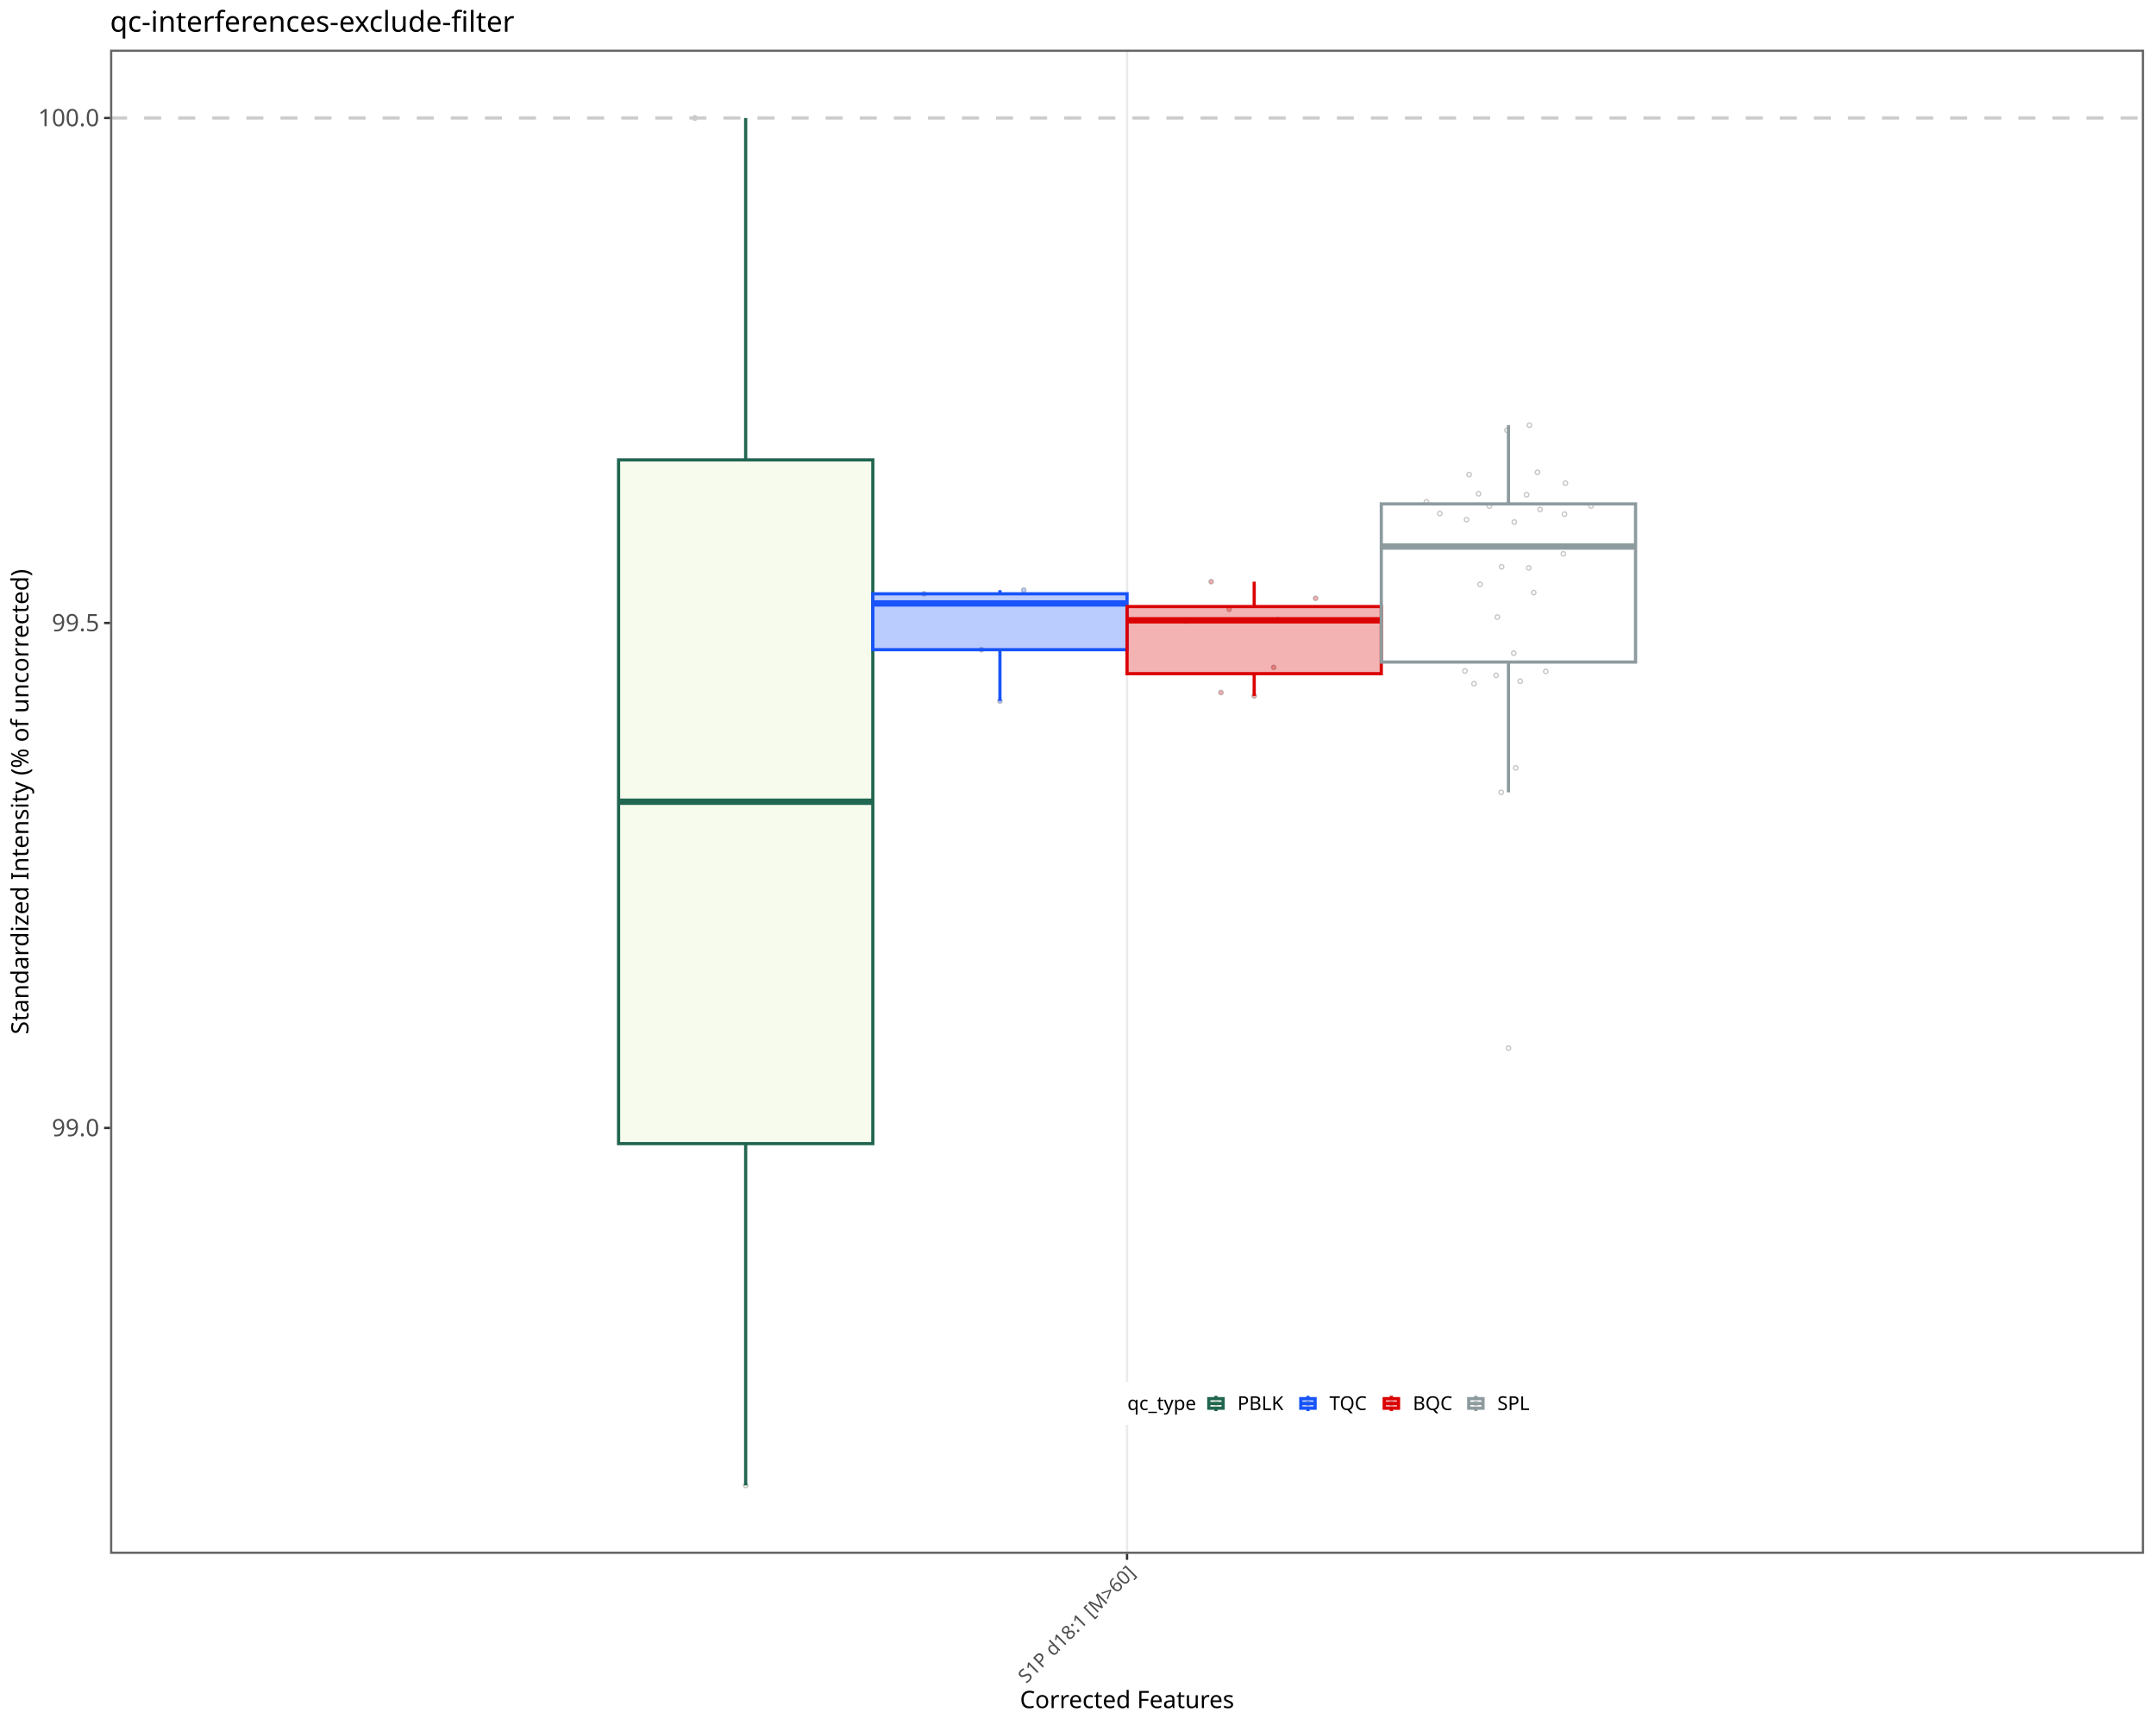
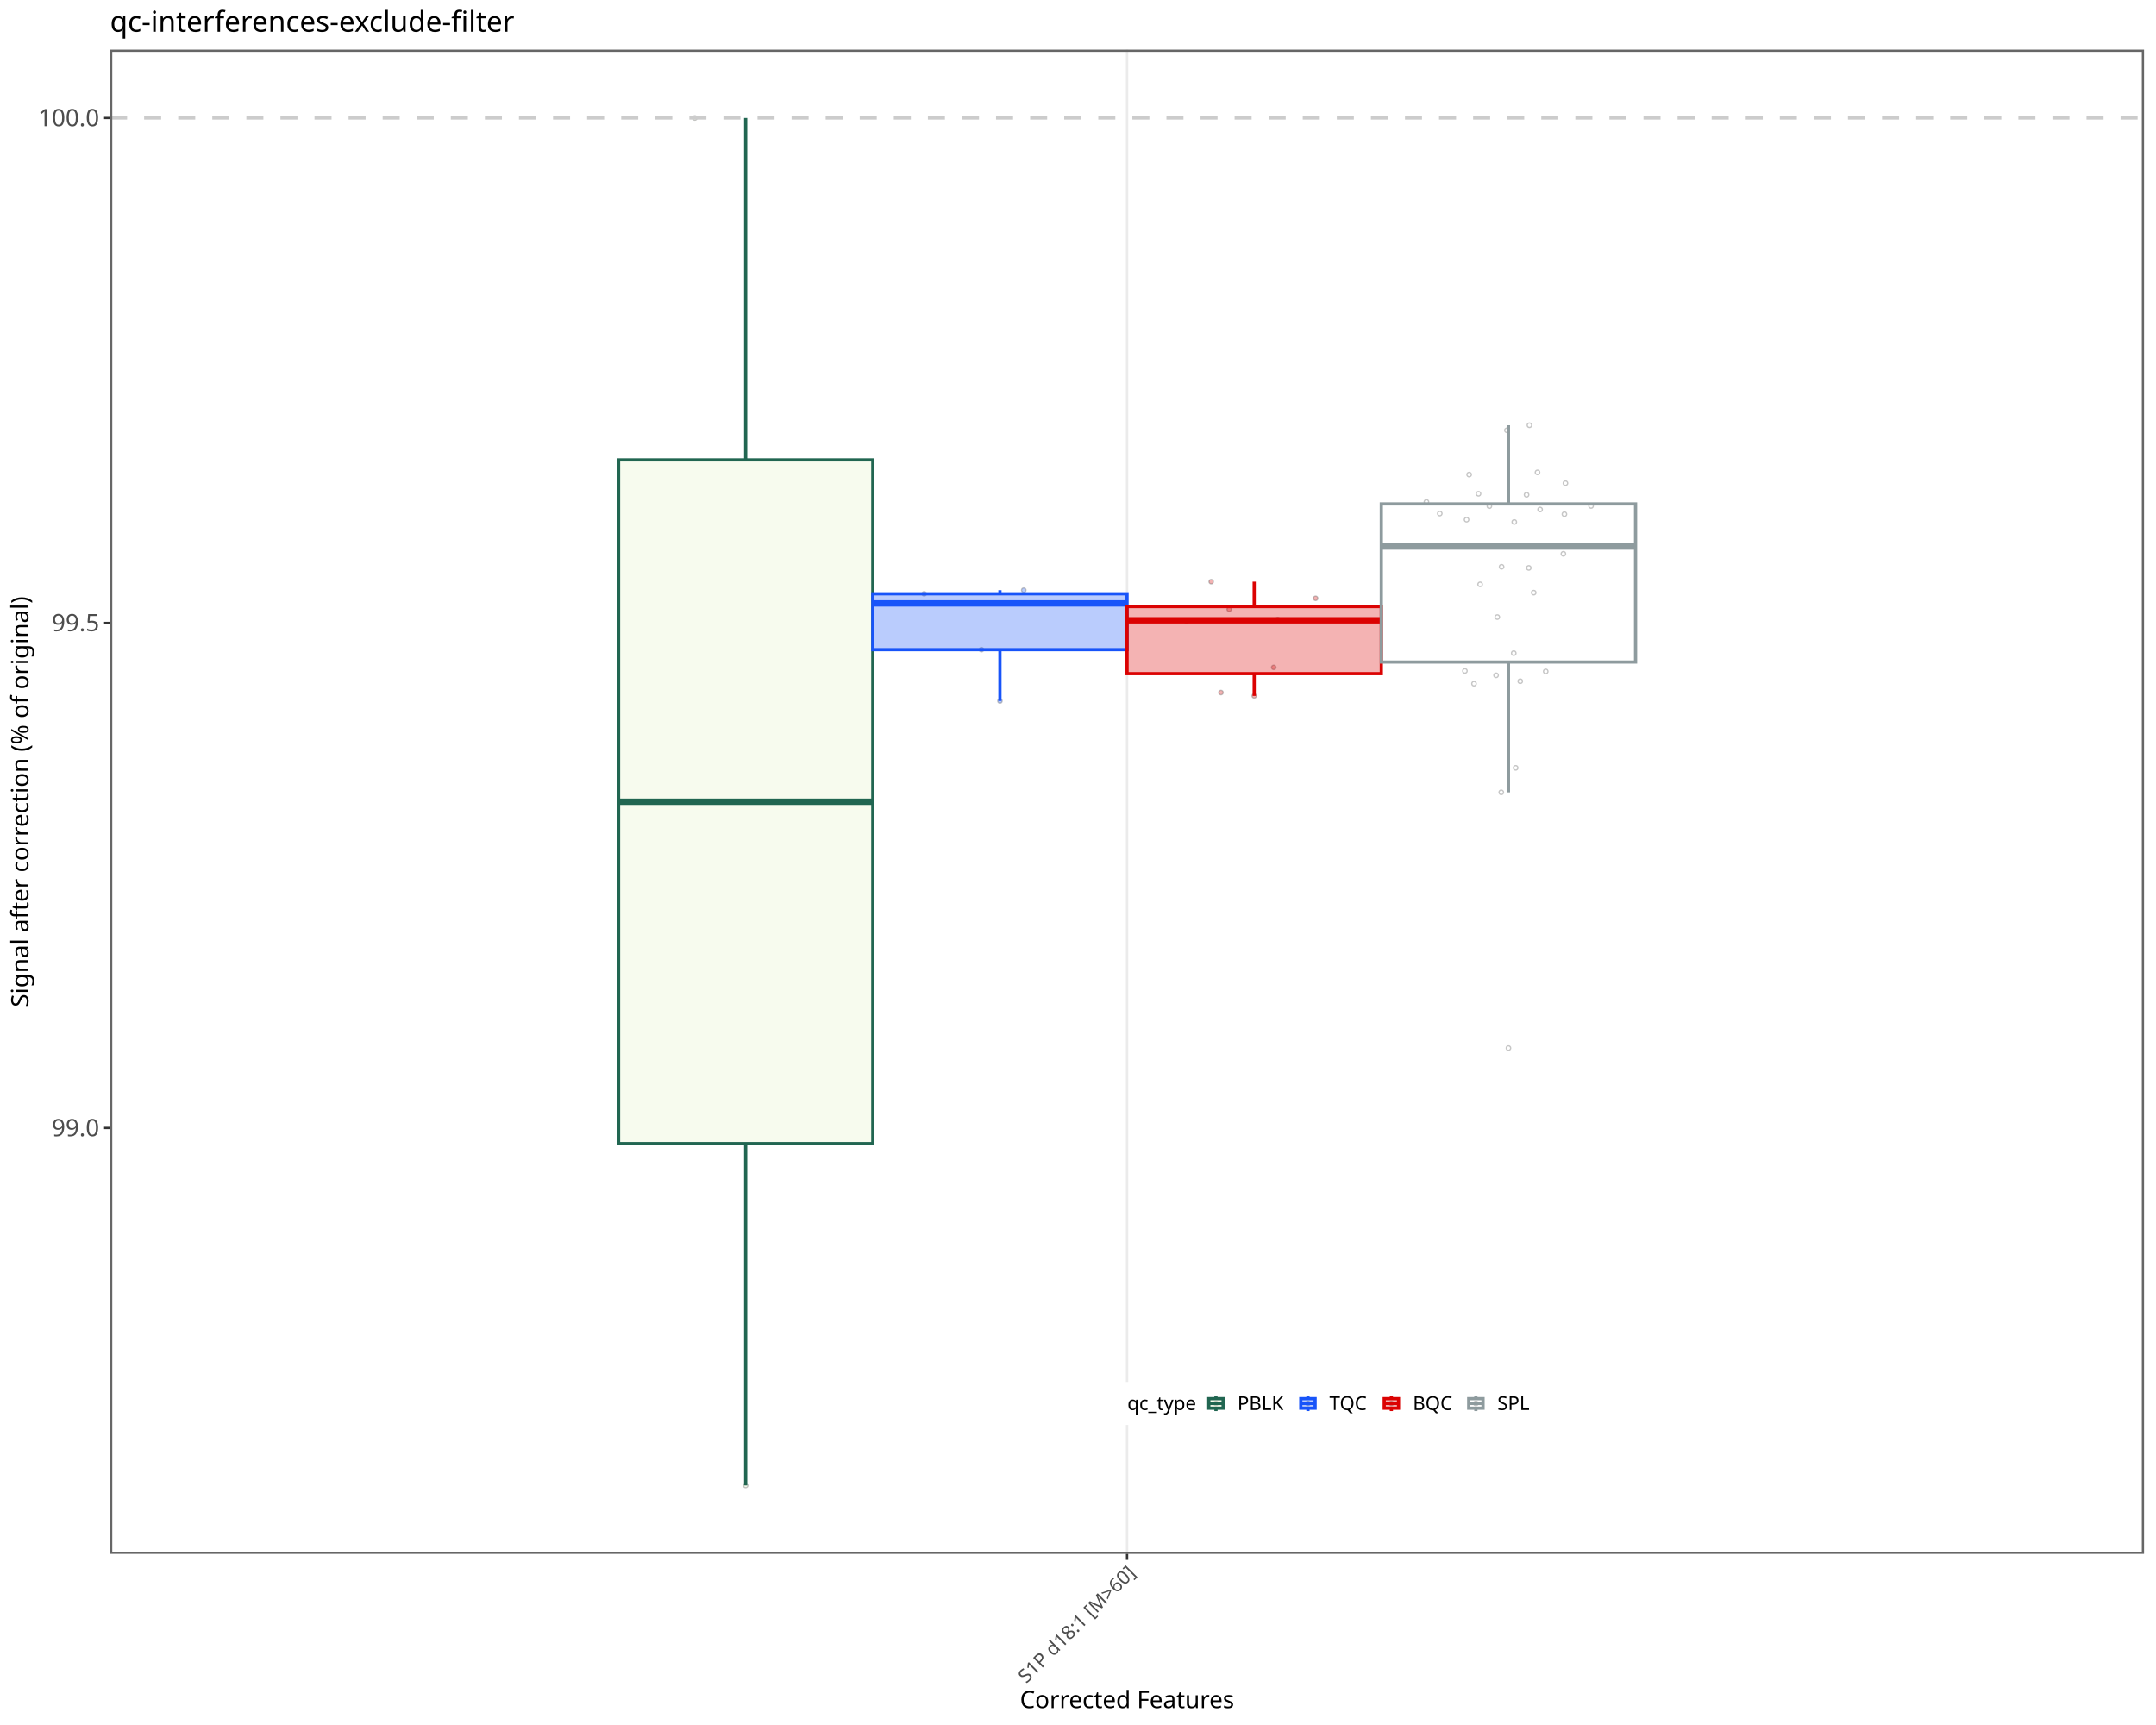
<svg xmlns="http://www.w3.org/2000/svg" class="svglite" data-engine-version="2.0" width="720.00pt" height="576.00pt" viewBox="0 0 720.00 576.00">
  <defs>
    <style type="text/css">
    .svglite line, .svglite polyline, .svglite polygon, .svglite path, .svglite rect, .svglite circle {
      fill: none;
      stroke: #000000;
      stroke-linecap: round;
      stroke-linejoin: round;
      stroke-miterlimit: 10.00;
    }
  </style>
  </defs>
  <rect width="100%" height="100%" style="stroke: none; fill: #FFFFFF;" />
  <defs>
    <clipPath id="cpMC4wMHw3MjAuMDB8MC4wMHw1NzYuMDA=">
      <rect x="0.00" y="0.00" width="720.00" height="576.00" />
    </clipPath>
  </defs>
  <g clip-path="url(#cpMC4wMHw3MjAuMDB8MC4wMHw1NzYuMDA=)">
    <rect x="0.00" y="0.00" width="720.00" height="576.00" style="stroke-width: 0.78; stroke: #FFFFFF; fill: #FFFFFF;" />
  </g>
  <defs>
    <clipPath id="cpMzYuNzV8NzE2LjAxfDE2LjU3fDUxOC44Ng==">
      <rect x="36.75" y="16.57" width="679.26" height="502.29" />
    </clipPath>
  </defs>
  <g clip-path="url(#cpMzYuNzV8NzE2LjAxfDE2LjU3fDUxOC44Ng==)">
    <rect x="36.75" y="16.57" width="679.26" height="502.29" style="stroke-width: 0.78; stroke: none; fill: #FFFFFF;" />
    <polyline points="376.38,518.86 376.38,16.57 " style="stroke-width: 0.78; stroke: #EBEBEB; stroke-linecap: butt;" />
    <circle cx="249.02" cy="496.02" r="0.75" style="stroke-width: 0.43; stroke: #404040; stroke-opacity: 0.30; fill: #E4F2C4; fill-opacity: 0.30;" />
    <circle cx="232.04" cy="39.40" r="0.75" style="stroke-width: 0.43; stroke: #404040; stroke-opacity: 0.30; fill: #E4F2C4; fill-opacity: 0.30;" />
    <circle cx="327.76" cy="216.94" r="0.75" style="stroke-width: 0.43; stroke: #404040; stroke-opacity: 0.30; fill: #1854F9; fill-opacity: 0.30;" />
    <circle cx="308.63" cy="198.28" r="0.75" style="stroke-width: 0.43; stroke: #404040; stroke-opacity: 0.30; fill: #1854F9; fill-opacity: 0.30;" />
    <circle cx="348.70" cy="201.49" r="0.75" style="stroke-width: 0.43; stroke: #404040; stroke-opacity: 0.30; fill: #1854F9; fill-opacity: 0.30;" />
    <circle cx="341.88" cy="197.06" r="0.75" style="stroke-width: 0.43; stroke: #404040; stroke-opacity: 0.30; fill: #1854F9; fill-opacity: 0.30;" />
    <circle cx="333.93" cy="234.07" r="0.75" style="stroke-width: 0.43; stroke: #404040; stroke-opacity: 0.30; fill: #1854F9; fill-opacity: 0.30;" />
    <circle cx="396.22" cy="207.39" r="0.75" style="stroke-width: 0.43; stroke: #404040; stroke-opacity: 0.30; fill: #DB0202; fill-opacity: 0.30;" />
    <circle cx="410.48" cy="203.45" r="0.75" style="stroke-width: 0.43; stroke: #404040; stroke-opacity: 0.30; fill: #DB0202; fill-opacity: 0.30;" />
    <circle cx="439.35" cy="199.78" r="0.75" style="stroke-width: 0.43; stroke: #404040; stroke-opacity: 0.30; fill: #DB0202; fill-opacity: 0.30;" />
    <circle cx="425.35" cy="222.85" r="0.75" style="stroke-width: 0.43; stroke: #404040; stroke-opacity: 0.30; fill: #DB0202; fill-opacity: 0.30;" />
    <circle cx="404.48" cy="194.23" r="0.75" style="stroke-width: 0.43; stroke: #404040; stroke-opacity: 0.30; fill: #DB0202; fill-opacity: 0.30;" />
    <circle cx="426.69" cy="206.88" r="0.75" style="stroke-width: 0.43; stroke: #404040; stroke-opacity: 0.30; fill: #DB0202; fill-opacity: 0.30;" />
    <circle cx="407.74" cy="231.25" r="0.75" style="stroke-width: 0.43; stroke: #404040; stroke-opacity: 0.30; fill: #DB0202; fill-opacity: 0.30;" />
    <circle cx="418.84" cy="232.38" r="0.75" style="stroke-width: 0.43; stroke: #404040; stroke-opacity: 0.30; fill: #DB0202; fill-opacity: 0.30;" />
    <circle cx="516.20" cy="224.20" r="0.75" style="stroke-width: 0.43; stroke: #404040; stroke-opacity: 0.30;" />
    <circle cx="522.44" cy="171.69" r="0.75" style="stroke-width: 0.43; stroke: #404040; stroke-opacity: 0.30;" />
    <circle cx="489.21" cy="224.04" r="0.75" style="stroke-width: 0.43; stroke: #404040; stroke-opacity: 0.30;" />
    <circle cx="501.35" cy="264.57" r="0.75" style="stroke-width: 0.43; stroke: #404040; stroke-opacity: 0.30;" />
    <circle cx="510.76" cy="141.98" r="0.75" style="stroke-width: 0.43; stroke: #404040; stroke-opacity: 0.30;" />
    <circle cx="503.23" cy="143.66" r="0.75" style="stroke-width: 0.43; stroke: #404040; stroke-opacity: 0.30;" />
    <circle cx="505.52" cy="218.10" r="0.75" style="stroke-width: 0.43; stroke: #404040; stroke-opacity: 0.30;" />
    <circle cx="494.29" cy="195.12" r="0.75" style="stroke-width: 0.43; stroke: #404040; stroke-opacity: 0.30;" />
    <circle cx="509.80" cy="165.21" r="0.75" style="stroke-width: 0.43; stroke: #404040; stroke-opacity: 0.30;" />
    <circle cx="476.36" cy="167.58" r="0.75" style="stroke-width: 0.43; stroke: #404040; stroke-opacity: 0.30;" />
    <circle cx="503.75" cy="349.97" r="0.75" style="stroke-width: 0.43; stroke: #404040; stroke-opacity: 0.30;" />
    <circle cx="505.70" cy="174.30" r="0.75" style="stroke-width: 0.43; stroke: #404040; stroke-opacity: 0.30;" />
    <circle cx="493.75" cy="164.87" r="0.75" style="stroke-width: 0.43; stroke: #404040; stroke-opacity: 0.30;" />
    <circle cx="500.03" cy="206.05" r="0.75" style="stroke-width: 0.43; stroke: #404040; stroke-opacity: 0.30;" />
    <circle cx="492.25" cy="228.30" r="0.75" style="stroke-width: 0.43; stroke: #404040; stroke-opacity: 0.30;" />
    <circle cx="512.19" cy="197.89" r="0.75" style="stroke-width: 0.43; stroke: #404040; stroke-opacity: 0.30;" />
    <circle cx="507.69" cy="227.47" r="0.75" style="stroke-width: 0.43; stroke: #404040; stroke-opacity: 0.30;" />
    <circle cx="490.62" cy="158.46" r="0.75" style="stroke-width: 0.43; stroke: #404040; stroke-opacity: 0.30;" />
    <circle cx="531.34" cy="168.94" r="0.75" style="stroke-width: 0.43; stroke: #404040; stroke-opacity: 0.30;" />
    <circle cx="482.28" cy="182.49" r="0.75" style="stroke-width: 0.43; stroke: #404040; stroke-opacity: 0.30;" />
    <circle cx="501.46" cy="189.26" r="0.75" style="stroke-width: 0.43; stroke: #404040; stroke-opacity: 0.30;" />
    <circle cx="489.76" cy="173.53" r="0.75" style="stroke-width: 0.43; stroke: #404040; stroke-opacity: 0.30;" />
    <circle cx="522.09" cy="184.93" r="0.75" style="stroke-width: 0.43; stroke: #404040; stroke-opacity: 0.30;" />
    <circle cx="522.78" cy="161.33" r="0.75" style="stroke-width: 0.43; stroke: #404040; stroke-opacity: 0.30;" />
    <circle cx="506.16" cy="256.40" r="0.75" style="stroke-width: 0.43; stroke: #404040; stroke-opacity: 0.30;" />
    <circle cx="514.32" cy="170.13" r="0.75" style="stroke-width: 0.43; stroke: #404040; stroke-opacity: 0.30;" />
    <circle cx="510.54" cy="189.63" r="0.75" style="stroke-width: 0.43; stroke: #404040; stroke-opacity: 0.30;" />
    <circle cx="499.62" cy="225.50" r="0.75" style="stroke-width: 0.43; stroke: #404040; stroke-opacity: 0.30;" />
    <circle cx="497.38" cy="169.00" r="0.75" style="stroke-width: 0.43; stroke: #404040; stroke-opacity: 0.30;" />
    <circle cx="513.45" cy="157.72" r="0.75" style="stroke-width: 0.43; stroke: #404040; stroke-opacity: 0.30;" />
    <circle cx="480.82" cy="171.48" r="0.75" style="stroke-width: 0.43; stroke: #404040; stroke-opacity: 0.30;" />
    <line x1="249.02" y1="153.56" x2="249.02" y2="39.40" style="stroke-width: 1.07; stroke: #216651; stroke-linecap: butt;" />
    <line x1="249.02" y1="381.87" x2="249.02" y2="496.02" style="stroke-width: 1.07; stroke: #216651; stroke-linecap: butt;" />
    <polygon points="206.57,153.56 206.57,381.87 291.48,381.87 291.48,153.56 206.57,153.56 " style="stroke-width: 1.07; stroke: #216651; stroke-linecap: butt; stroke-linejoin: miter; fill: #E4F2C4; fill-opacity: 0.30;" />
    <line x1="206.57" y1="267.71" x2="291.48" y2="267.71" style="stroke-width: 2.13; stroke: #216651; stroke-linecap: butt; stroke-linejoin: miter;" />
    <line x1="333.93" y1="198.28" x2="333.93" y2="197.06" style="stroke-width: 1.07; stroke: #1854F9; stroke-linecap: butt;" />
    <line x1="333.93" y1="216.94" x2="333.93" y2="234.07" style="stroke-width: 1.07; stroke: #1854F9; stroke-linecap: butt;" />
    <polygon points="291.48,198.28 291.48,216.94 376.38,216.94 376.38,198.28 291.48,198.28 " style="stroke-width: 1.07; stroke: #1854F9; stroke-linecap: butt; stroke-linejoin: miter; fill: #1854F9; fill-opacity: 0.30;" />
    <line x1="291.48" y1="201.49" x2="376.38" y2="201.49" style="stroke-width: 2.13; stroke: #1854F9; stroke-linecap: butt; stroke-linejoin: miter;" />
    <line x1="418.84" y1="202.54" x2="418.84" y2="194.23" style="stroke-width: 1.07; stroke: #DB0202; stroke-linecap: butt;" />
    <line x1="418.84" y1="224.95" x2="418.84" y2="232.38" style="stroke-width: 1.07; stroke: #DB0202; stroke-linecap: butt;" />
    <polygon points="376.38,202.54 376.38,224.95 461.29,224.95 461.29,202.54 376.38,202.54 " style="stroke-width: 1.07; stroke: #DB0202; stroke-linecap: butt; stroke-linejoin: miter; fill: #DB0202; fill-opacity: 0.30;" />
    <line x1="376.38" y1="207.13" x2="461.29" y2="207.13" style="stroke-width: 2.13; stroke: #DB0202; stroke-linecap: butt; stroke-linejoin: miter;" />
    <line x1="503.75" y1="168.26" x2="503.75" y2="141.98" style="stroke-width: 1.07; stroke: #8E9B9E; stroke-linecap: butt;" />
    <line x1="503.75" y1="221.07" x2="503.75" y2="264.57" style="stroke-width: 1.07; stroke: #8E9B9E; stroke-linecap: butt;" />
    <polygon points="461.29,168.26 461.29,221.07 546.20,221.07 546.20,168.26 461.29,168.26 " style="stroke-width: 1.07; stroke: #8E9B9E; stroke-linecap: butt; stroke-linejoin: miter; fill: none;" />
    <line x1="461.29" y1="182.49" x2="546.20" y2="182.49" style="stroke-width: 2.13; stroke: #8E9B9E; stroke-linecap: butt; stroke-linejoin: miter;" />
    <line x1="36.75" y1="39.40" x2="716.01" y2="39.40" style="stroke-width: 1.07; stroke: #CCCCCC; stroke-dasharray: 5.69,5.69; stroke-linecap: butt;" />
    <rect x="36.75" y="16.57" width="679.26" height="502.29" style="stroke-width: 1.49; stroke: #666666;" />
  </g>
  <g clip-path="url(#cpMC4wMHw3MjAuMDB8MC4wMHw1NzYuMDA=)">
    <text x="33.16" y="379.39" text-anchor="end" style="font-size: 8.00px; fill: #4D4D4D; font-family: sans;" textLength="15.57px" lengthAdjust="spacingAndGlyphs">99.0</text>
    <text x="33.16" y="210.77" text-anchor="end" style="font-size: 8.00px; fill: #4D4D4D; font-family: sans;" textLength="15.57px" lengthAdjust="spacingAndGlyphs">99.5</text>
    <text x="33.16" y="42.15" text-anchor="end" style="font-size: 8.00px; fill: #4D4D4D; font-family: sans;" textLength="20.02px" lengthAdjust="spacingAndGlyphs">100.0</text>
    <polyline points="34.76,376.64 36.75,376.64 " style="stroke-width: 0.78; stroke: #333333; stroke-linecap: butt;" />
    <polyline points="34.76,208.02 36.75,208.02 " style="stroke-width: 0.78; stroke: #333333; stroke-linecap: butt;" />
    <polyline points="34.76,39.40 36.75,39.40 " style="stroke-width: 0.78; stroke: #333333; stroke-linecap: butt;" />
    <polyline points="376.38,520.85 376.38,518.86 " style="stroke-width: 0.78; stroke: #333333; stroke-linecap: butt;" />
    <text transform="translate(379.50,525.56) rotate(-45)" text-anchor="end" style="font-size: 6.40px; fill: #4D4D4D; font-family: sans;" textLength="51.42px" lengthAdjust="spacingAndGlyphs">S1P d18:1 [M&gt;60]</text>
    <text x="376.38" y="570.35" text-anchor="middle" style="font-size: 8.00px; font-family: sans;" textLength="68.93px" lengthAdjust="spacingAndGlyphs">Corrected Features</text>
-     <text transform="translate(9.49,267.71) rotate(-90)" text-anchor="middle" style="font-size: 8.00px; font-family: sans;" textLength="147.21px" lengthAdjust="spacingAndGlyphs">Standardized Intensity (% of uncorrected)</text>
+     <text transform="translate(9.49,267.71) rotate(-90)" text-anchor="middle" style="font-size: 8.00px; font-family: sans;" textLength="129.39px" lengthAdjust="spacingAndGlyphs">Signal after correction (% of original)</text>
    <rect x="372.49" y="461.45" width="143.63" height="14.35" style="stroke-width: 0.78; stroke: none; fill: #FFFFFF;" />
    <text x="376.48" y="470.83" style="font-size: 6.40px; font-family: sans;" textLength="22.42px" lengthAdjust="spacingAndGlyphs">qc_type</text>
    <rect x="402.88" y="465.44" width="6.38" height="6.38" style="stroke-width: 0.78; stroke: none; fill: #FFFFFF;" />
    <circle cx="406.07" cy="468.63" r="0.75" style="stroke-width: 0.43; stroke: #404040; stroke-opacity: 0.30; fill: #E4F2C4; fill-opacity: 0.30;" />
    <polyline points="406.07,471.18 406.07,470.22 " style="stroke-width: 1.07; stroke: #216651; stroke-linecap: butt; stroke-linejoin: miter;" />
    <polyline points="406.07,467.03 406.07,466.08 " style="stroke-width: 1.07; stroke: #216651; stroke-linecap: butt; stroke-linejoin: miter;" />
    <rect x="403.68" y="467.03" width="4.78" height="3.19" style="stroke-width: 1.07; stroke: #216651; stroke-linecap: butt; stroke-linejoin: miter; fill: #E4F2C4; fill-opacity: 0.30;" />
    <polyline points="403.68,468.63 408.46,468.63 " style="stroke-width: 1.07; stroke: #216651; stroke-linecap: butt; stroke-linejoin: miter;" />
    <polyline points="406.07,471.18 406.07,471.18 " style="stroke-width: 1.07; stroke: #216651; stroke-linecap: butt; stroke-linejoin: miter;" />
    <polyline points="406.07,466.08 406.07,466.08 " style="stroke-width: 1.07; stroke: #216651; stroke-linecap: butt; stroke-linejoin: miter;" />
    <rect x="433.60" y="465.44" width="6.38" height="6.38" style="stroke-width: 0.78; stroke: none; fill: #FFFFFF;" />
    <circle cx="436.79" cy="468.63" r="0.75" style="stroke-width: 0.43; stroke: #404040; stroke-opacity: 0.30; fill: #1854F9; fill-opacity: 0.30;" />
    <polyline points="436.79,471.18 436.79,470.22 " style="stroke-width: 1.07; stroke: #1854F9; stroke-linecap: butt; stroke-linejoin: miter;" />
    <polyline points="436.79,467.03 436.79,466.08 " style="stroke-width: 1.07; stroke: #1854F9; stroke-linecap: butt; stroke-linejoin: miter;" />
    <rect x="434.40" y="467.03" width="4.78" height="3.19" style="stroke-width: 1.07; stroke: #1854F9; stroke-linecap: butt; stroke-linejoin: miter; fill: #1854F9; fill-opacity: 0.30;" />
    <polyline points="434.40,468.63 439.18,468.63 " style="stroke-width: 1.07; stroke: #1854F9; stroke-linecap: butt; stroke-linejoin: miter;" />
    <polyline points="436.79,471.18 436.79,471.18 " style="stroke-width: 1.07; stroke: #1854F9; stroke-linecap: butt; stroke-linejoin: miter;" />
    <polyline points="436.79,466.08 436.79,466.08 " style="stroke-width: 1.07; stroke: #1854F9; stroke-linecap: butt; stroke-linejoin: miter;" />
    <rect x="461.46" y="465.44" width="6.38" height="6.38" style="stroke-width: 0.78; stroke: none; fill: #FFFFFF;" />
    <circle cx="464.65" cy="468.63" r="0.75" style="stroke-width: 0.43; stroke: #404040; stroke-opacity: 0.30; fill: #DB0202; fill-opacity: 0.30;" />
    <polyline points="464.65,471.18 464.65,470.22 " style="stroke-width: 1.07; stroke: #DB0202; stroke-linecap: butt; stroke-linejoin: miter;" />
    <polyline points="464.65,467.03 464.65,466.08 " style="stroke-width: 1.07; stroke: #DB0202; stroke-linecap: butt; stroke-linejoin: miter;" />
    <rect x="462.26" y="467.03" width="4.78" height="3.19" style="stroke-width: 1.07; stroke: #DB0202; stroke-linecap: butt; stroke-linejoin: miter; fill: #DB0202; fill-opacity: 0.30;" />
    <polyline points="462.26,468.63 467.04,468.63 " style="stroke-width: 1.07; stroke: #DB0202; stroke-linecap: butt; stroke-linejoin: miter;" />
    <polyline points="464.65,471.18 464.65,471.18 " style="stroke-width: 1.07; stroke: #DB0202; stroke-linecap: butt; stroke-linejoin: miter;" />
    <polyline points="464.65,466.08 464.65,466.08 " style="stroke-width: 1.07; stroke: #DB0202; stroke-linecap: butt; stroke-linejoin: miter;" />
    <rect x="489.68" y="465.44" width="6.38" height="6.38" style="stroke-width: 0.78; stroke: none; fill: #FFFFFF;" />
    <circle cx="492.87" cy="468.63" r="0.75" style="stroke-width: 0.43; stroke: #404040; stroke-opacity: 0.30;" />
    <polyline points="492.87,471.18 492.87,470.22 " style="stroke-width: 1.07; stroke: #8E9B9E; stroke-linecap: butt; stroke-linejoin: miter;" />
    <polyline points="492.87,467.03 492.87,466.08 " style="stroke-width: 1.07; stroke: #8E9B9E; stroke-linecap: butt; stroke-linejoin: miter;" />
    <rect x="490.48" y="467.03" width="4.78" height="3.19" style="stroke-width: 1.07; stroke: #8E9B9E; stroke-linecap: butt; stroke-linejoin: miter;" />
    <polyline points="490.48,468.63 495.26,468.63 " style="stroke-width: 1.07; stroke: #8E9B9E; stroke-linecap: butt; stroke-linejoin: miter;" />
    <polyline points="492.87,471.18 492.87,471.18 " style="stroke-width: 1.07; stroke: #8E9B9E; stroke-linecap: butt; stroke-linejoin: miter;" />
    <polyline points="492.87,466.08 492.87,466.08 " style="stroke-width: 1.07; stroke: #8E9B9E; stroke-linecap: butt; stroke-linejoin: miter;" />
    <text x="413.25" y="470.83" style="font-size: 6.40px; font-family: sans;" textLength="16.37px" lengthAdjust="spacingAndGlyphs">PBLK</text>
    <text x="443.96" y="470.83" style="font-size: 6.40px; font-family: sans;" textLength="13.51px" lengthAdjust="spacingAndGlyphs">TQC</text>
    <text x="471.82" y="470.83" style="font-size: 6.40px; font-family: sans;" textLength="13.87px" lengthAdjust="spacingAndGlyphs">BQC</text>
    <text x="500.04" y="470.83" style="font-size: 6.40px; font-family: sans;" textLength="12.10px" lengthAdjust="spacingAndGlyphs">SPL</text>
    <text x="36.75" y="10.59" style="font-size: 9.60px; font-family: sans;" textLength="126.47px" lengthAdjust="spacingAndGlyphs">qc-interferences-exclude-filter</text>
  </g>
</svg>
